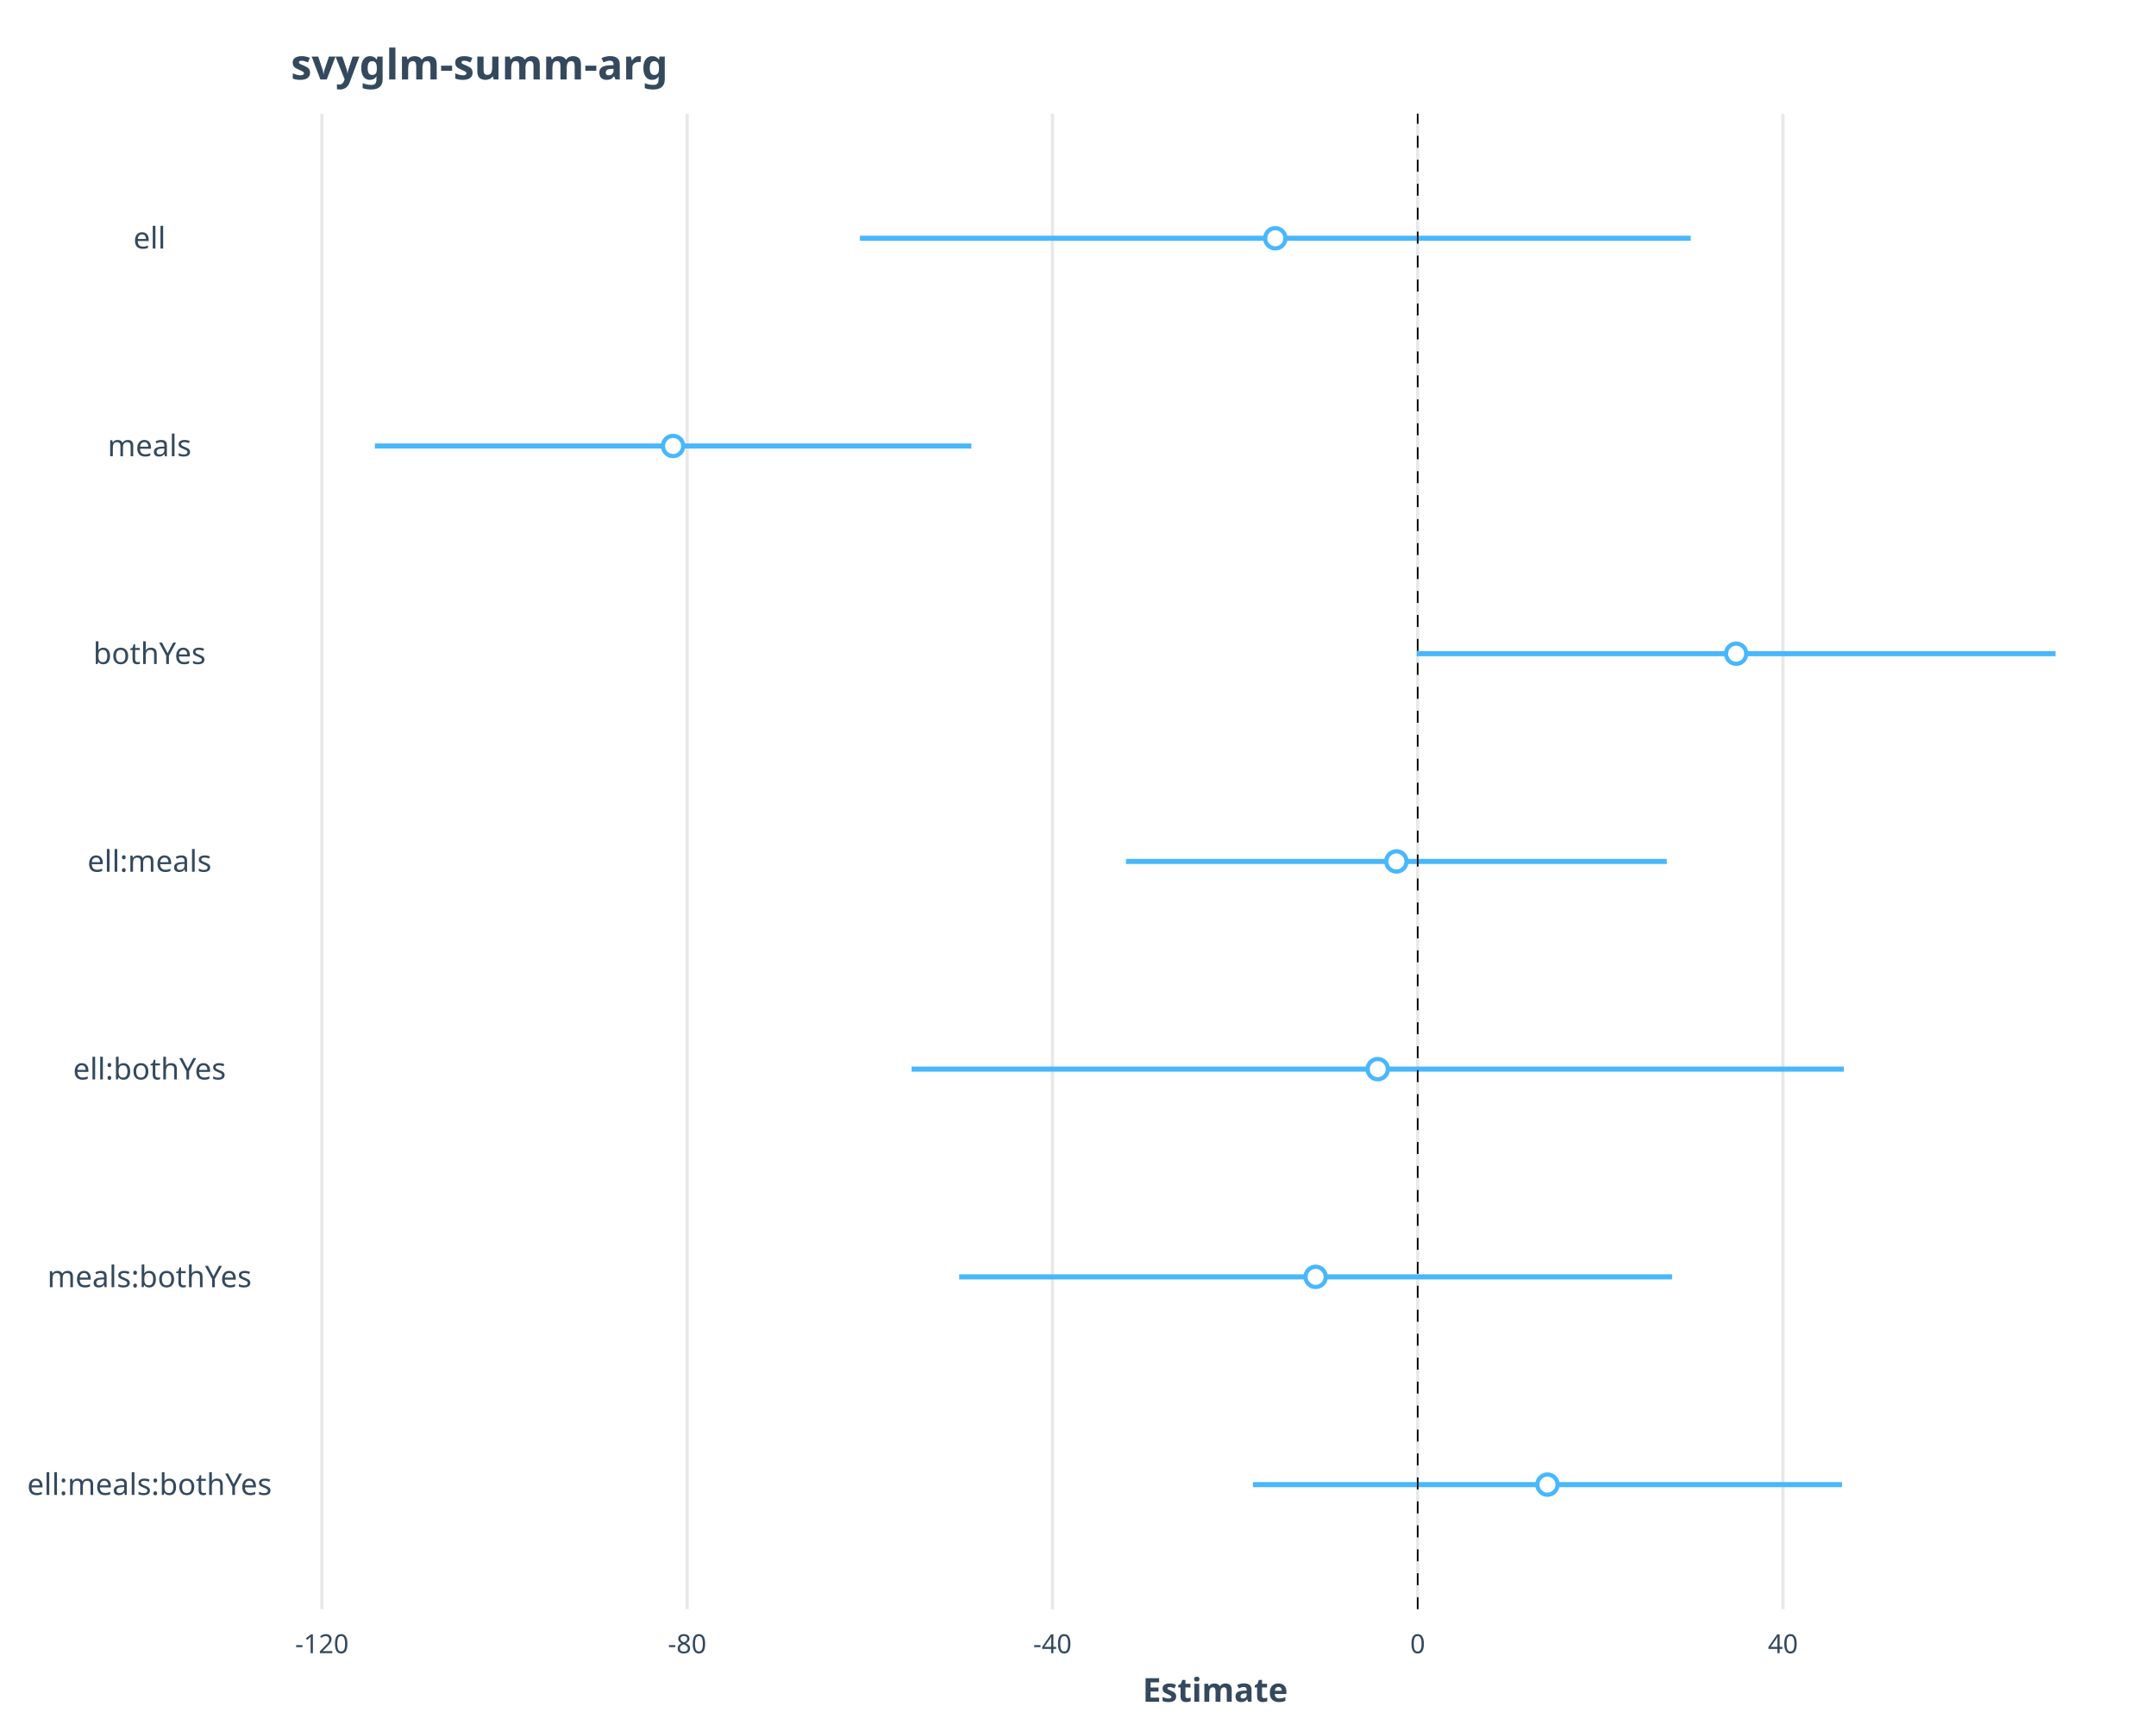
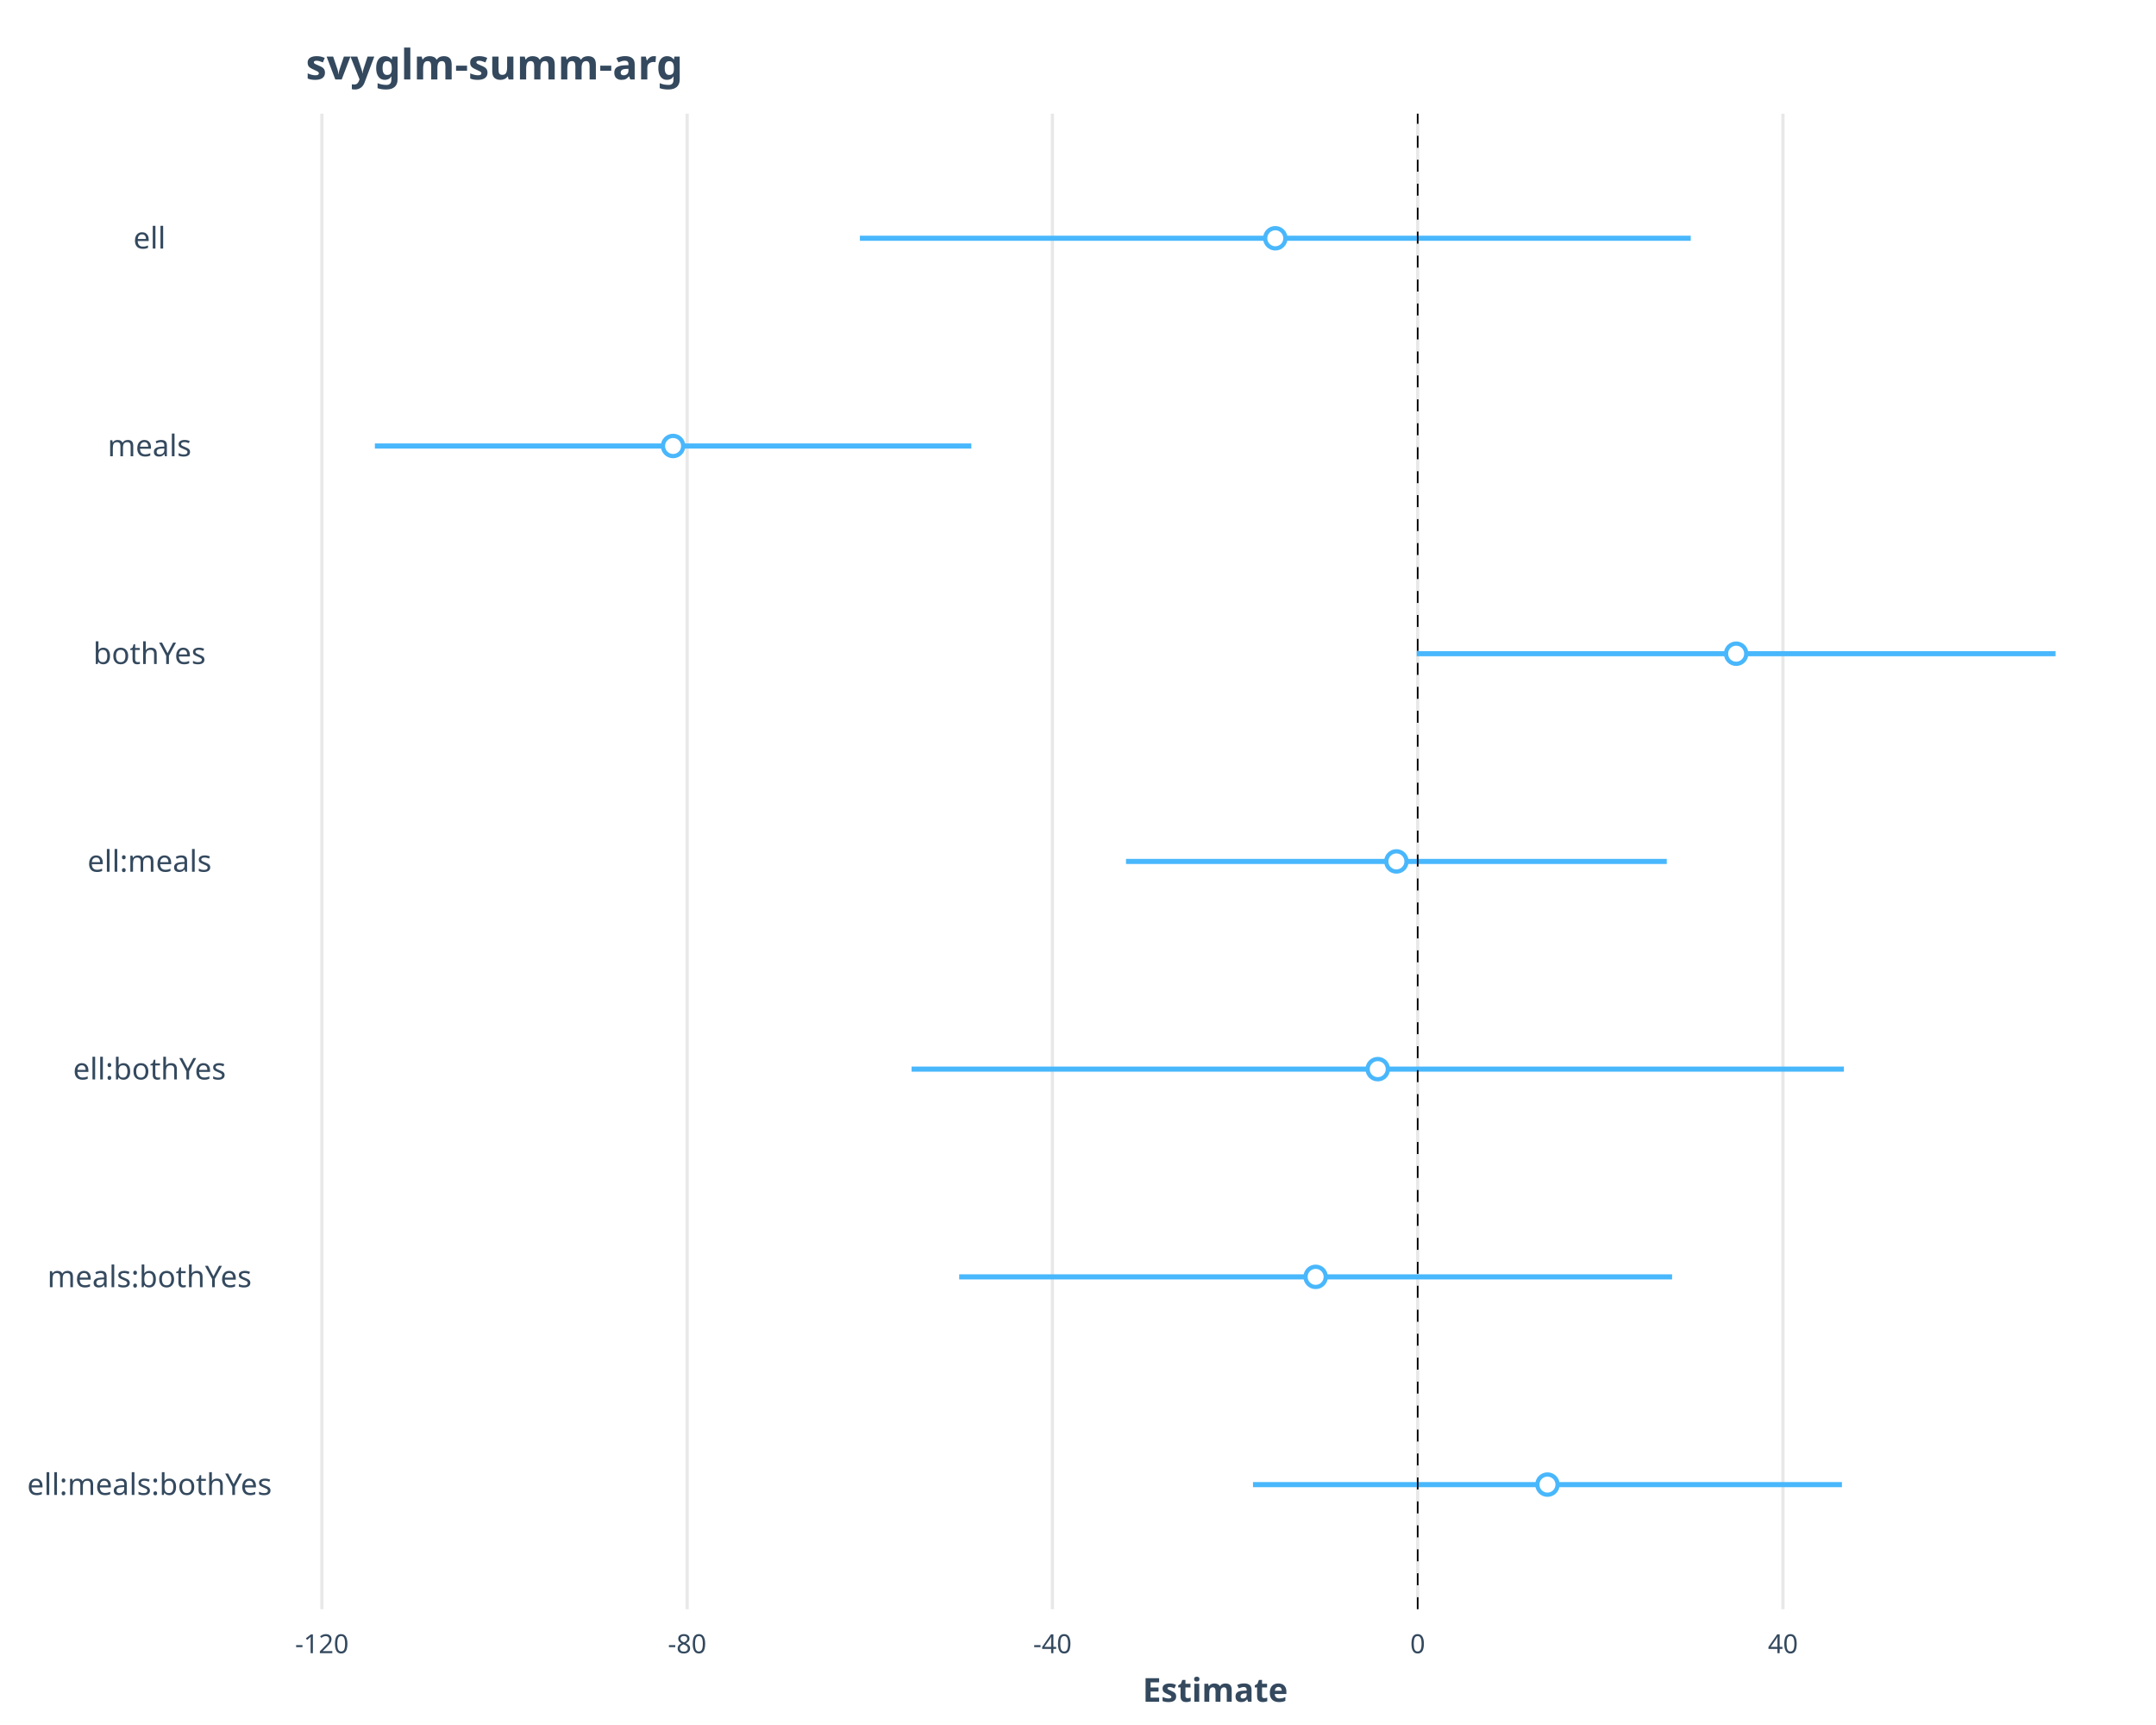
<svg xmlns="http://www.w3.org/2000/svg" class="svglite" data-engine-version="2.0" width="720.00pt" height="576.00pt" viewBox="0 0 720.00 576.00">
  <defs>
    <style type="text/css">
    .svglite line, .svglite polyline, .svglite polygon, .svglite path, .svglite rect, .svglite circle {
      fill: none;
      stroke: #000000;
      stroke-linecap: round;
      stroke-linejoin: round;
      stroke-miterlimit: 10.00;
    }
  </style>
  </defs>
  <rect width="100%" height="100%" style="stroke: none; fill: #FFFFFF;" />
  <defs>
    <clipPath id="cpMC4wMHw3MjAuMDB8MC4wMHw1NzYuMDA=">
      <rect x="0.00" y="0.00" width="720.00" height="576.00" />
    </clipPath>
  </defs>
  <g clip-path="url(#cpMC4wMHw3MjAuMDB8MC4wMHw1NzYuMDA=)">
-     <rect x="0.00" y="0.00" width="720.00" height="576.00" style="stroke-width: 1.07; stroke: #FFFFFF; fill: #FFFFFF;" />
+     <rect x="0" y="0.00" width="720.00" height="576.00" style="stroke-width: 1.07; stroke: #FFFFFF; fill: #FFFFFF;" />
  </g>
  <defs>
    <clipPath id="cpOTcuMTJ8NzE0LjUyfDM3Ljk1fDUzNy4zNA==">
      <rect x="97.12" y="37.95" width="617.40" height="499.40" />
    </clipPath>
  </defs>
  <g clip-path="url(#cpOTcuMTJ8NzE0LjUyfDM3Ljk1fDUzNy4zNA==)">
    <rect x="97.12" y="37.95" width="617.40" height="499.40" style="stroke-width: 0.00; stroke: #FFFFFF; fill: #FFFFFF;" />
    <polyline points="107.50,537.34 107.50,37.95 " style="stroke-width: 1.07; stroke: #E8E8E8; stroke-linecap: butt;" />
    <polyline points="229.48,537.34 229.48,37.95 " style="stroke-width: 1.07; stroke: #E8E8E8; stroke-linecap: butt;" />
    <polyline points="351.46,537.34 351.46,37.95 " style="stroke-width: 1.07; stroke: #E8E8E8; stroke-linecap: butt;" />
    <polyline points="473.44,537.34 473.44,37.95 " style="stroke-width: 1.07; stroke: #E8E8E8; stroke-linecap: butt;" />
    <polyline points="595.42,537.34 595.42,37.95 " style="stroke-width: 1.07; stroke: #E8E8E8; stroke-linecap: butt;" />
    <line x1="287.16" y1="79.56" x2="564.63" y2="79.56" style="stroke-width: 1.71; stroke: #49B7FC; stroke-linecap: butt;" />
    <line x1="125.19" y1="148.92" x2="324.38" y2="148.92" style="stroke-width: 1.71; stroke: #49B7FC; stroke-linecap: butt;" />
    <line x1="473.12" y1="218.28" x2="686.46" y2="218.28" style="stroke-width: 1.71; stroke: #49B7FC; stroke-linecap: butt;" />
    <line x1="376.03" y1="287.64" x2="556.62" y2="287.64" style="stroke-width: 1.71; stroke: #49B7FC; stroke-linecap: butt;" />
    <line x1="304.43" y1="357.00" x2="615.77" y2="357.00" style="stroke-width: 1.71; stroke: #49B7FC; stroke-linecap: butt;" />
    <line x1="320.32" y1="426.36" x2="558.40" y2="426.36" style="stroke-width: 1.71; stroke: #49B7FC; stroke-linecap: butt;" />
    <line x1="418.44" y1="495.73" x2="615.12" y2="495.73" style="stroke-width: 1.71; stroke: #49B7FC; stroke-linecap: butt;" />
    <circle cx="425.89" cy="79.56" r="3.38" style="stroke-width: 1.42; stroke: #49B7FC; fill: #FFFFFF;" />
    <circle cx="224.78" cy="148.92" r="3.38" style="stroke-width: 1.42; stroke: #49B7FC; fill: #FFFFFF;" />
    <circle cx="579.79" cy="218.28" r="3.38" style="stroke-width: 1.42; stroke: #49B7FC; fill: #FFFFFF;" />
    <circle cx="466.33" cy="287.64" r="3.38" style="stroke-width: 1.42; stroke: #49B7FC; fill: #FFFFFF;" />
    <circle cx="460.10" cy="357.00" r="3.38" style="stroke-width: 1.42; stroke: #49B7FC; fill: #FFFFFF;" />
    <circle cx="439.36" cy="426.36" r="3.38" style="stroke-width: 1.42; stroke: #49B7FC; fill: #FFFFFF;" />
    <circle cx="516.78" cy="495.73" r="3.38" style="stroke-width: 1.42; stroke: #49B7FC; fill: #FFFFFF;" />
    <line x1="473.44" y1="537.34" x2="473.44" y2="37.95" style="stroke-width: 0.53; stroke-dasharray: 4.00,4.00; stroke-linecap: butt;" />
  </g>
  <g clip-path="url(#cpMC4wMHw3MjAuMDB8MC4wMHw1NzYuMDA=)">
    <text x="49.93" y="499.17" text-anchor="middle" style="font-size: 10.00px; fill: #34495E; font-family: sans;" textLength="78.94px" lengthAdjust="spacingAndGlyphs">ell:meals:bothYes</text>
    <text x="49.93" y="429.81" text-anchor="middle" style="font-size: 10.00px; fill: #34495E; font-family: sans;" textLength="66.16px" lengthAdjust="spacingAndGlyphs">meals:bothYes</text>
    <text x="49.93" y="360.45" text-anchor="middle" style="font-size: 10.00px; fill: #34495E; font-family: sans;" textLength="49.48px" lengthAdjust="spacingAndGlyphs">ell:bothYes</text>
    <text x="49.93" y="291.08" text-anchor="middle" style="font-size: 10.00px; fill: #34495E; font-family: sans;" textLength="39.46px" lengthAdjust="spacingAndGlyphs">ell:meals</text>
    <text x="49.93" y="221.72" text-anchor="middle" style="font-size: 10.00px; fill: #34495E; font-family: sans;" textLength="36.70px" lengthAdjust="spacingAndGlyphs">bothYes</text>
    <text x="49.93" y="152.36" text-anchor="middle" style="font-size: 10.00px; fill: #34495E; font-family: sans;" textLength="26.68px" lengthAdjust="spacingAndGlyphs">meals</text>
    <text x="49.93" y="83.00" text-anchor="middle" style="font-size: 10.00px; fill: #34495E; font-family: sans;" textLength="10.00px" lengthAdjust="spacingAndGlyphs">ell</text>
    <text x="107.50" y="552.03" text-anchor="middle" style="font-size: 8.80px; fill: #34495E; font-family: sans;" textLength="17.61px" lengthAdjust="spacingAndGlyphs">-120</text>
    <text x="229.48" y="552.03" text-anchor="middle" style="font-size: 8.80px; fill: #34495E; font-family: sans;" textLength="12.72px" lengthAdjust="spacingAndGlyphs">-80</text>
    <text x="351.46" y="552.03" text-anchor="middle" style="font-size: 8.80px; fill: #34495E; font-family: sans;" textLength="12.72px" lengthAdjust="spacingAndGlyphs">-40</text>
    <text x="473.44" y="552.03" text-anchor="middle" style="font-size: 8.80px; fill: #34495E; font-family: sans;" textLength="4.89px" lengthAdjust="spacingAndGlyphs">0</text>
    <text x="595.42" y="552.03" text-anchor="middle" style="font-size: 8.80px; fill: #34495E; font-family: sans;" textLength="9.79px" lengthAdjust="spacingAndGlyphs">40</text>
    <text x="405.82" y="568.24" text-anchor="middle" style="font-size: 11.00px; font-weight: bold; fill: #34495E; font-family: sans;" textLength="42.80px" lengthAdjust="spacingAndGlyphs">Estimate</text>
-     <text x="97.12" y="26.53" style="font-size: 14.00px; font-weight: bold; fill: #34495E; font-family: sans;" textLength="111.27px" lengthAdjust="spacingAndGlyphs">svyglm-summ-arg</text>
+     <text x="102.11" y="26.53" style="font-size: 14.00px; font-weight: bold; fill: #34495E; font-family: sans;" textLength="111.27px" lengthAdjust="spacingAndGlyphs">svyglm-summ-arg</text>
  </g>
</svg>
